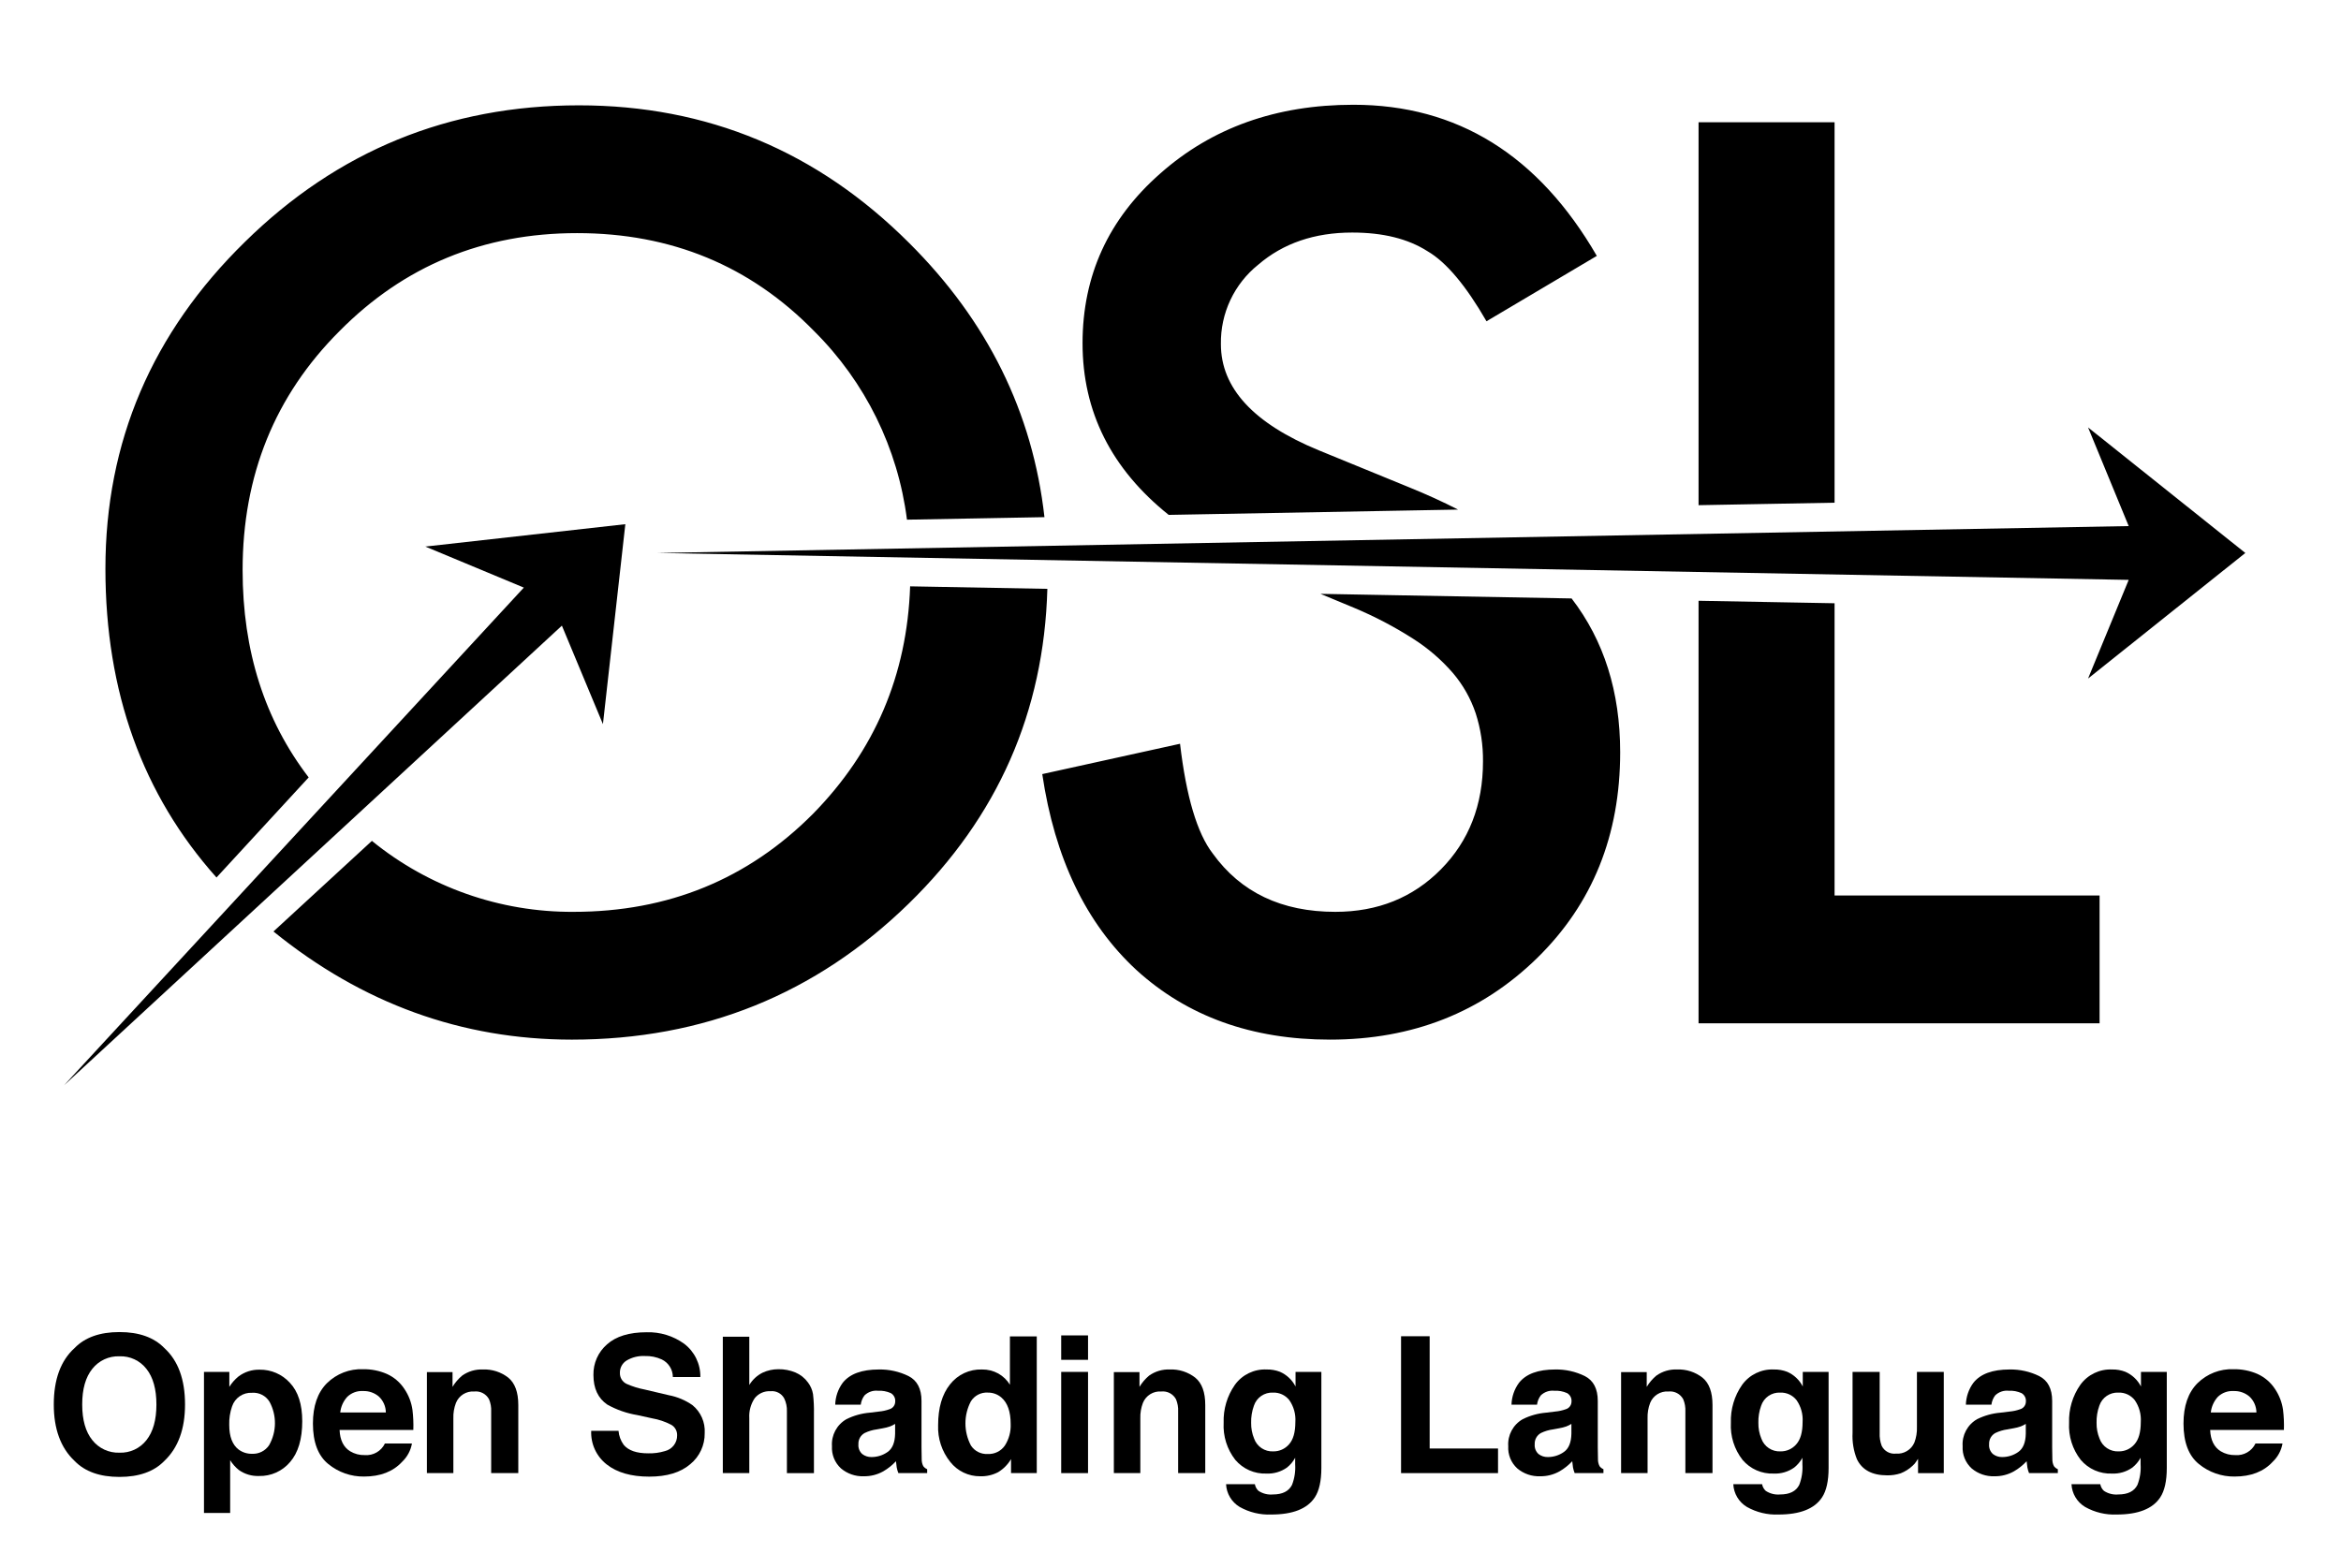
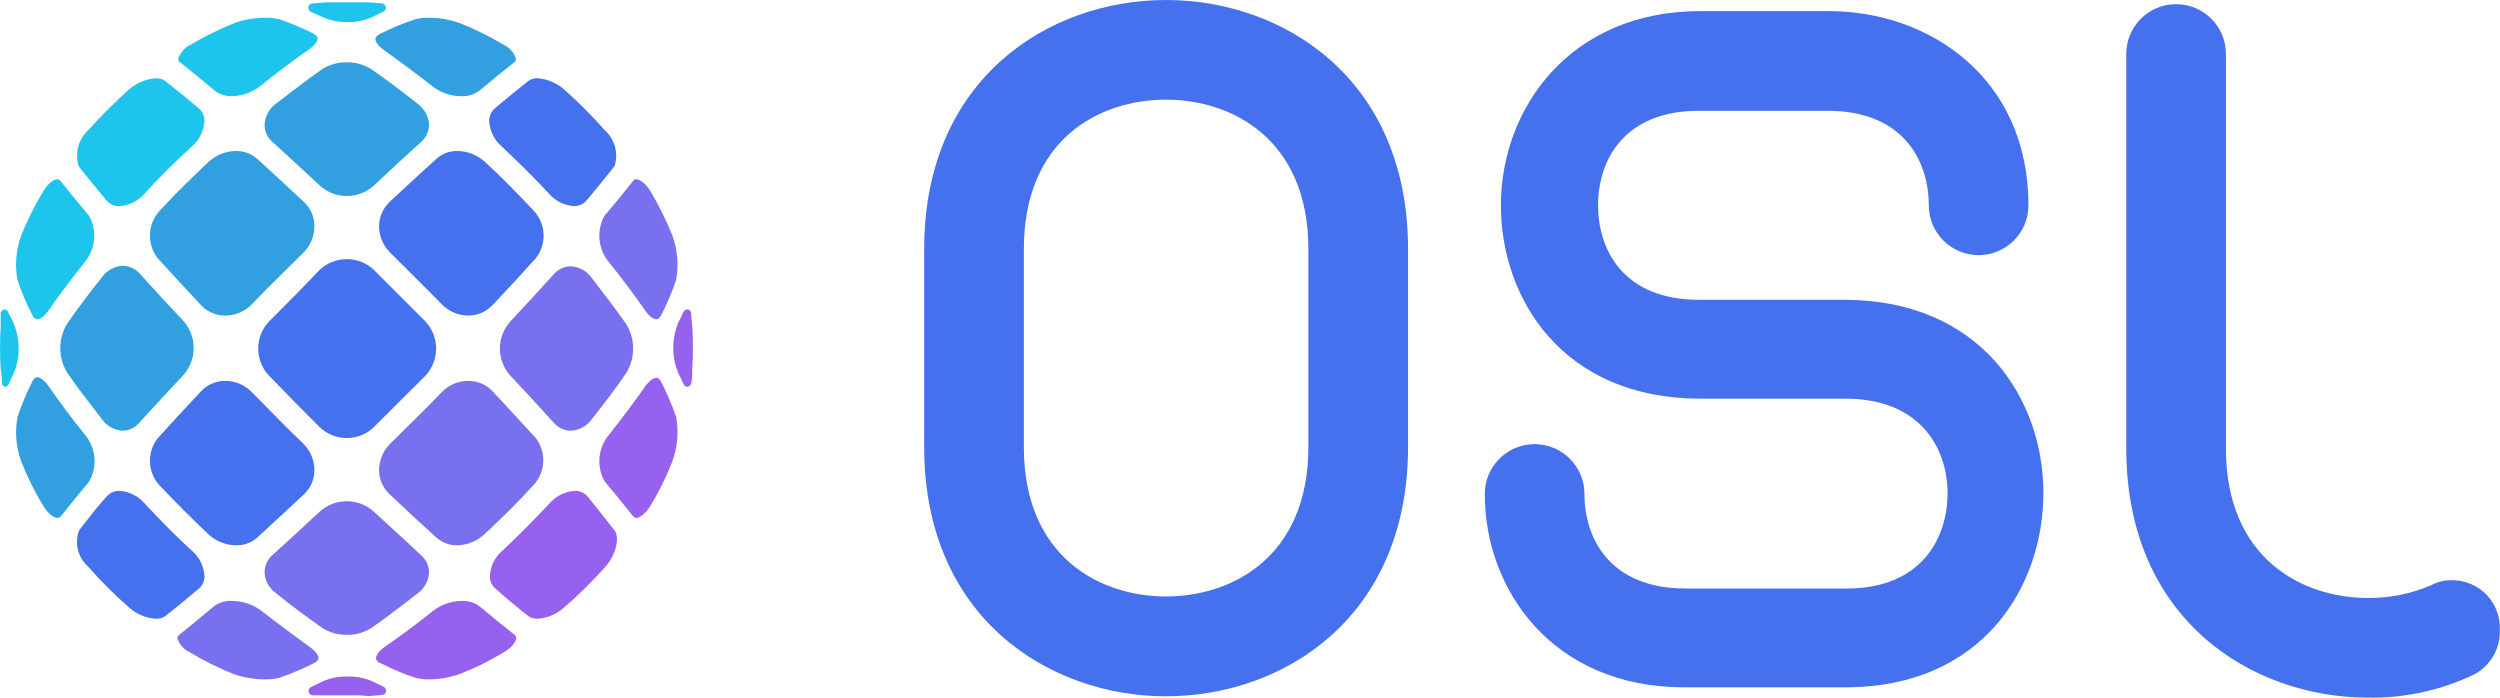
- <svg xmlns="http://www.w3.org/2000/svg" id="Layer_2" data-name="Layer 2" viewBox="0 0 512 343">
-   <polygon points="143.787 120.977 465.568 126.863 456.679 148.447 491.074 120.977 456.679 93.509 465.568 115.092 143.787 120.977" />
-   <path d="M255.606,112.644l63.284-1.159q-5.013-2.573-10.762-4.903l-19.653-8.047q-21.456-8.819-21.452-23.255a21.794,21.794,0,0,1,8.17-17.375q8.168-7.025,20.553-7.029,10.085,0,16.47,4.087,6.13,3.575,12.895,15.323l24.129-14.303q-19.146-33.067-53.242-33.064-25.28,0-42.254,15.051-16.981,14.927-16.979,37.128Q236.765,97.552,255.606,112.644Zm145.632-85.896H371.492v83.774l29.747-.545ZM53.061,124.733q0-31.121,21.19-52.297,21.196-21.432,51.964-21.435,30.893,0,51.837,21.435a70.637,70.637,0,0,1,20.312,41.256l30.069-.551q-3.864-34.361-29.573-59.966-30.129-30.134-72.261-30.131-42.645,0-73.032,29.877-30.51,29.876-30.511,71.497,0,40.361,24.294,67.556L67.51,170.078Q53.062,151.223,53.061,124.733ZM401.238,195.912V131.978l-29.747-.545v92.438h87.709V195.912Zm-202.184-67.636q-.996,29.15-21.257,49.782-21.325,21.432-52.349,21.43A69.164,69.164,0,0,1,81.339,183.964L59.81,203.786q29.146,23.647,65.255,23.66,43.157,0,73.666-29.742,29.212-28.483,30.338-68.878Zm89.748,1.644,7.455,3.099a84.29,84.29,0,0,1,12.771,6.699,39.667,39.667,0,0,1,8.744,7.527,26.685,26.685,0,0,1,4.975,8.804A33.167,33.167,0,0,1,324.346,166.571q0,14.297-9.191,23.608-9.19,9.31-23.109,9.309-17.623,0-26.814-12.77-5.11-6.638-7.147-24.001l-30.132,6.637q4.083,27.577,20.559,42.83,16.718,15.265,42.387,15.261,27.059,0,45.322-17.881,18.126-17.766,18.127-44.979,0-19.852-10.623-33.66Z" />
-   <polygon points="14.023 237.421 122.891 136.875 131.868 158.423 136.767 114.679 93.022 119.576 114.568 128.553 14.023 237.421" />
-   <path d="M35.937,319.619q-3.393,3.494-9.812,3.494-6.42,0-9.812-3.494-4.551-4.286-4.55-12.352,0-8.227,4.55-12.351,3.393-3.494,9.812-3.494,6.419,0,9.812,3.494,4.53,4.124,4.53,12.351Q40.468,315.333,35.937,319.619Zm-3.911-4.551q2.183-2.742,2.184-7.801,0-5.038-2.184-7.79a7.137,7.137,0,0,0-5.901-2.753,7.232,7.232,0,0,0-5.932,2.742q-2.215,2.742-2.214,7.801,0,5.058,2.214,7.801a7.233,7.233,0,0,0,5.932,2.743A7.148,7.148,0,0,0,32.027,315.068Z" />
-   <path d="M63.395,302.515q2.709,2.864,2.709,8.41,0,5.851-2.648,8.918a8.595,8.595,0,0,1-6.819,3.067,7.152,7.152,0,0,1-4.417-1.32,8.556,8.556,0,0,1-1.881-2.133v11.538H44.612V300.138h5.545v3.271a9.311,9.311,0,0,1,2.004-2.275,7.393,7.393,0,0,1,4.621-1.482A8.754,8.754,0,0,1,63.395,302.515Zm-4.443,4.164a4.119,4.119,0,0,0-3.827-1.971,4.354,4.354,0,0,0-4.372,2.986,11.22,11.22,0,0,0-.616,4.022q0,3.86,2.071,5.424a4.755,4.755,0,0,0,2.915.914,4.237,4.237,0,0,0,3.726-1.869,9.787,9.787,0,0,0,.103-9.507Z" />
-   <path d="M84.617,300.586a9.012,9.012,0,0,1,3.826,3.275,10.889,10.889,0,0,1,1.765,4.578,28.29,28.29,0,0,1,.19,4.395H74.271q.135,3.333,2.315,4.673a5.887,5.887,0,0,0,3.192.832A4.496,4.496,0,0,0,84.185,315.8h5.911a7.228,7.228,0,0,1-2.146,4.002q-2.976,3.23-8.331,3.23a12.07,12.07,0,0,1-7.8-2.725q-3.379-2.725-3.379-8.865,0-5.754,3.051-8.823a10.674,10.674,0,0,1,7.918-3.07A12.61,12.61,0,0,1,84.617,300.586Zm-8.661,5.002a6.011,6.011,0,0,0-1.542,3.427h9.975a4.832,4.832,0,0,0-1.542-3.499,5.078,5.078,0,0,0-3.434-1.193A4.59,4.59,0,0,0,75.956,305.588Z" />
-   <path d="M111.181,301.407q2.175,1.797,2.175,5.962v14.911h-5.932V308.812a6.19,6.19,0,0,0-.464-2.682,3.258,3.258,0,0,0-3.227-1.706,3.999,3.999,0,0,0-4.013,2.499,8.635,8.635,0,0,0-.564,3.372v11.985H93.367V300.178h5.606v3.23a9.805,9.805,0,0,1,2.104-2.458,7.291,7.291,0,0,1,4.511-1.341A8.488,8.488,0,0,1,111.181,301.407Z" />
-   <path d="M135.275,313.037a6.073,6.073,0,0,0,1.141,3.067q1.555,1.849,5.331,1.849a11.463,11.463,0,0,0,3.671-.487,3.486,3.486,0,0,0,2.676-3.474,2.561,2.561,0,0,0-1.311-2.296,14.215,14.215,0,0,0-4.157-1.401l-3.242-.711a20.189,20.189,0,0,1-6.567-2.296q-3.027-2.071-3.027-6.48a8.606,8.606,0,0,1,2.961-6.684q2.961-2.66,8.699-2.661a13.342,13.342,0,0,1,8.174,2.509,8.921,8.921,0,0,1,3.548,7.283H147.16a4.288,4.288,0,0,0-2.416-3.84,8.277,8.277,0,0,0-3.728-.751,7.096,7.096,0,0,0-3.958.975,3.086,3.086,0,0,0-1.479,2.723,2.568,2.568,0,0,0,1.458,2.396,18.073,18.073,0,0,0,3.978,1.239l5.255,1.239a13.377,13.377,0,0,1,5.179,2.174,7.325,7.325,0,0,1,2.677,6.114,8.591,8.591,0,0,1-3.172,6.815q-3.173,2.713-8.963,2.712-5.913,0-9.301-2.671a8.837,8.837,0,0,1-3.388-7.344Z" />
-   <path d="M173.961,300.26a6.504,6.504,0,0,1,2.741,2.176,5.801,5.801,0,0,1,1.112,2.552,31.497,31.497,0,0,1,.203,4.28v13.013H172.105V308.797a5.969,5.969,0,0,0-.605-2.888,3.03,3.03,0,0,0-2.984-1.546,4.094,4.094,0,0,0-3.458,1.535,7.069,7.069,0,0,0-1.179,4.383v11.999H158.089V292.438h5.79V303.002a7.08,7.08,0,0,1,2.902-2.691,8.173,8.173,0,0,1,3.469-.762A9.383,9.383,0,0,1,173.961,300.26Z" />
-   <path d="M192.231,308.812a9.129,9.129,0,0,0,2.312-.508,1.741,1.741,0,0,0,1.249-1.646,1.946,1.946,0,0,0-.958-1.879,6.048,6.048,0,0,0-2.811-.518,3.687,3.687,0,0,0-2.944,1.016,4.185,4.185,0,0,0-.824,2.031h-5.586a8.472,8.472,0,0,1,1.632-4.774q2.306-2.925,7.917-2.925a14.11,14.11,0,0,1,6.488,1.442q2.836,1.443,2.836,5.444v10.157q0,1.056.041,2.56a3.217,3.217,0,0,0,.345,1.544,2.078,2.078,0,0,0,.854.67v.854h-6.297a6.405,6.405,0,0,1-.366-1.26q-.102-.589-.163-1.341a11.953,11.953,0,0,1-2.779,2.215,8.399,8.399,0,0,1-4.25,1.076,7.332,7.332,0,0,1-4.996-1.717,6.102,6.102,0,0,1-1.972-4.865,6.304,6.304,0,0,1,3.172-5.911,14.17,14.17,0,0,1,5.116-1.422Zm3.54,2.702a6.442,6.442,0,0,1-1.123.559,9.456,9.456,0,0,1-1.555.396l-1.318.243a8.662,8.662,0,0,0-2.661.793,2.643,2.643,0,0,0-1.368,2.458,2.566,2.566,0,0,0,.835,2.143,3.173,3.173,0,0,0,2.032.66,6.049,6.049,0,0,0,3.496-1.097q1.599-1.097,1.661-4.002Z" />
-   <path d="M218.341,300.493a7.036,7.036,0,0,1,2.539,2.447V292.377h5.871v29.903H221.124v-3.067a8.164,8.164,0,0,1-2.824,2.864,7.929,7.929,0,0,1-3.941.894,8.228,8.228,0,0,1-6.531-3.139,12.051,12.051,0,0,1-2.651-8.055q0-5.667,2.61-8.918a8.495,8.495,0,0,1,6.978-3.25A7.147,7.147,0,0,1,218.341,300.493Zm1.422,15.774a8.081,8.081,0,0,0,1.28-4.733q0-4.063-2.052-5.811a4.416,4.416,0,0,0-2.925-1.056,4.067,4.067,0,0,0-3.728,1.919,10.353,10.353,0,0,0,.021,9.67,4.089,4.089,0,0,0,3.667,1.839A4.276,4.276,0,0,0,219.763,316.268Z" />
-   <path d="M237.965,297.497h-5.871V292.154h5.871Zm-5.871,2.641h5.871v22.143h-5.871Z" />
-   <path d="M261.428,301.407q2.174,1.797,2.174,5.962v14.911h-5.932V308.812a6.183,6.183,0,0,0-.464-2.682,3.257,3.257,0,0,0-3.227-1.706,4,4,0,0,0-4.013,2.499,8.636,8.636,0,0,0-.564,3.372v11.985h-5.79V300.178h5.606v3.23a9.805,9.805,0,0,1,2.104-2.458,7.294,7.294,0,0,1,4.512-1.341A8.49,8.49,0,0,1,261.428,301.407Z" />
-   <path d="M279.94,300.117a6.953,6.953,0,0,1,3.408,3.21V300.138h5.647v21.005q0,4.286-1.442,6.46-2.479,3.738-9.508,3.738a12.954,12.954,0,0,1-6.927-1.666,6.144,6.144,0,0,1-2.966-4.978h6.297a2.606,2.606,0,0,0,.793,1.463,4.889,4.889,0,0,0,3.148.792q3.127,0,4.185-2.092a10.588,10.588,0,0,0,.691-4.51v-1.422a7.055,7.055,0,0,1-1.788,2.133,7.185,7.185,0,0,1-4.489,1.32,8.496,8.496,0,0,1-6.815-2.996,12.113,12.113,0,0,1-2.55-8.116,13.689,13.689,0,0,1,2.455-8.298,8.107,8.107,0,0,1,6.959-3.362A7.61,7.61,0,0,1,279.94,300.117Zm1.972,15.876q1.396-1.534,1.396-4.886a7.494,7.494,0,0,0-1.325-4.794,4.321,4.321,0,0,0-3.55-1.646,4.183,4.183,0,0,0-4.188,2.864,10.181,10.181,0,0,0-.607,3.758,8.606,8.606,0,0,0,.647,3.434,4.22,4.22,0,0,0,4.208,2.803A4.446,4.446,0,0,0,281.912,315.993Z" />
-   <path d="M306.425,292.337h6.257v24.56h14.951v5.384h-21.208Z" />
-   <path d="M340.141,308.812a9.128,9.128,0,0,0,2.312-.508,1.742,1.742,0,0,0,1.249-1.646,1.945,1.945,0,0,0-.958-1.879,6.048,6.048,0,0,0-2.811-.518,3.69,3.69,0,0,0-2.945,1.016,4.19,4.19,0,0,0-.823,2.031h-5.587a8.48,8.48,0,0,1,1.633-4.774q2.306-2.925,7.916-2.925a14.115,14.115,0,0,1,6.488,1.442q2.836,1.443,2.835,5.444v10.157q0,1.056.041,2.56a3.21,3.21,0,0,0,.346,1.544,2.074,2.074,0,0,0,.853.67v.854H344.393a6.442,6.442,0,0,1-.366-1.26q-.101-.589-.162-1.341a11.946,11.946,0,0,1-2.779,2.215,8.396,8.396,0,0,1-4.25,1.076,7.332,7.332,0,0,1-4.996-1.717,6.103,6.103,0,0,1-1.972-4.865,6.305,6.305,0,0,1,3.172-5.911,14.173,14.173,0,0,1,5.117-1.422Zm3.54,2.702a6.387,6.387,0,0,1-1.122.559,9.469,9.469,0,0,1-1.555.396l-1.317.243a8.674,8.674,0,0,0-2.662.793,2.644,2.644,0,0,0-1.367,2.458,2.567,2.567,0,0,0,.835,2.143,3.174,3.174,0,0,0,2.032.66,6.049,6.049,0,0,0,3.496-1.097q1.6-1.097,1.66-4.002Z" />
-   <path d="M372.366,301.407q2.174,1.797,2.174,5.962v14.911h-5.932V308.812a6.183,6.183,0,0,0-.464-2.682,3.257,3.257,0,0,0-3.227-1.706,3.999,3.999,0,0,0-4.013,2.499,8.644,8.644,0,0,0-.564,3.372v11.985h-5.79V300.178h5.607v3.23a9.795,9.795,0,0,1,2.104-2.458,7.291,7.291,0,0,1,4.511-1.341A8.491,8.491,0,0,1,372.366,301.407Z" />
-   <path d="M390.877,300.117a6.953,6.953,0,0,1,3.408,3.21V300.138H399.933v21.005q0,4.286-1.442,6.46-2.479,3.738-9.508,3.738a12.954,12.954,0,0,1-6.927-1.666,6.144,6.144,0,0,1-2.966-4.978h6.297a2.606,2.606,0,0,0,.793,1.463,4.889,4.889,0,0,0,3.148.792q3.127,0,4.185-2.092a10.588,10.588,0,0,0,.691-4.51v-1.422a7.055,7.055,0,0,1-1.788,2.133,7.185,7.185,0,0,1-4.489,1.32,8.496,8.496,0,0,1-6.815-2.996,12.113,12.113,0,0,1-2.55-8.116,13.689,13.689,0,0,1,2.455-8.298,8.107,8.107,0,0,1,6.959-3.362A7.61,7.61,0,0,1,390.877,300.117Zm1.972,15.876q1.396-1.534,1.396-4.886a7.494,7.494,0,0,0-1.325-4.794,4.321,4.321,0,0,0-3.55-1.646,4.183,4.183,0,0,0-4.188,2.864,10.181,10.181,0,0,0-.607,3.758,8.606,8.606,0,0,0,.647,3.434,4.22,4.22,0,0,0,4.208,2.803A4.446,4.446,0,0,0,392.849,315.993Z" />
-   <path d="M411.106,300.138v13.347a7.011,7.011,0,0,0,.445,2.844,3.075,3.075,0,0,0,3.093,1.687,4.043,4.043,0,0,0,4.043-2.397,8.722,8.722,0,0,0,.565-3.434V300.138h5.871v22.143h-5.627v-3.129q-.082.103-.405.61a4.076,4.076,0,0,1-.77.894,8.037,8.037,0,0,1-2.624,1.666,8.944,8.944,0,0,1-2.968.446q-4.901,0-6.604-3.534a13.561,13.561,0,0,1-.952-5.749V300.138Z" />
-   <path d="M439.52,308.812a9.128,9.128,0,0,0,2.312-.508,1.742,1.742,0,0,0,1.249-1.646,1.945,1.945,0,0,0-.958-1.879,6.048,6.048,0,0,0-2.811-.518,3.69,3.69,0,0,0-2.945,1.016,4.19,4.19,0,0,0-.823,2.031h-5.587a8.48,8.48,0,0,1,1.633-4.774q2.306-2.925,7.916-2.925a14.115,14.115,0,0,1,6.488,1.442q2.836,1.443,2.835,5.444v10.157q0,1.056.041,2.56a3.21,3.21,0,0,0,.346,1.544,2.074,2.074,0,0,0,.853.67v.854h-6.297a6.441,6.441,0,0,1-.366-1.26q-.101-.589-.162-1.341a11.946,11.946,0,0,1-2.779,2.215,8.396,8.396,0,0,1-4.25,1.076,7.332,7.332,0,0,1-4.996-1.717,6.103,6.103,0,0,1-1.972-4.865,6.305,6.305,0,0,1,3.172-5.911,14.173,14.173,0,0,1,5.117-1.422Zm3.54,2.702a6.387,6.387,0,0,1-1.122.559,9.469,9.469,0,0,1-1.555.396l-1.317.243a8.674,8.674,0,0,0-2.662.793,2.644,2.644,0,0,0-1.367,2.458,2.567,2.567,0,0,0,.835,2.143,3.174,3.174,0,0,0,2.032.66,6.049,6.049,0,0,0,3.496-1.097q1.6-1.097,1.66-4.002Z" />
-   <path d="M464.843,300.117a6.953,6.953,0,0,1,3.408,3.21V300.138h5.647v21.005q0,4.286-1.442,6.46-2.479,3.738-9.508,3.738a12.954,12.954,0,0,1-6.927-1.666,6.144,6.144,0,0,1-2.966-4.978H459.353a2.606,2.606,0,0,0,.793,1.463,4.889,4.889,0,0,0,3.148.792q3.127,0,4.185-2.092a10.588,10.588,0,0,0,.691-4.51v-1.422a7.055,7.055,0,0,1-1.788,2.133,7.185,7.185,0,0,1-4.489,1.32,8.496,8.496,0,0,1-6.815-2.996,12.113,12.113,0,0,1-2.55-8.116,13.689,13.689,0,0,1,2.455-8.298,8.107,8.107,0,0,1,6.959-3.362A7.61,7.61,0,0,1,464.843,300.117Zm1.972,15.876q1.396-1.534,1.396-4.886a7.494,7.494,0,0,0-1.325-4.794,4.321,4.321,0,0,0-3.55-1.646,4.183,4.183,0,0,0-4.188,2.864,10.181,10.181,0,0,0-.607,3.758,8.606,8.606,0,0,0,.647,3.434,4.22,4.22,0,0,0,4.208,2.803A4.446,4.446,0,0,0,466.815,315.993Z" />
-   <path d="M493.731,300.586a9.009,9.009,0,0,1,3.826,3.275,10.889,10.889,0,0,1,1.765,4.578,28.414,28.414,0,0,1,.19,4.395H483.385q.135,3.333,2.315,4.673a5.888,5.888,0,0,0,3.192.832,4.496,4.496,0,0,0,4.406-2.539h5.911a7.236,7.236,0,0,1-2.146,4.002q-2.975,3.23-8.331,3.23a12.067,12.067,0,0,1-7.799-2.725q-3.379-2.725-3.379-8.865,0-5.754,3.05-8.823a10.675,10.675,0,0,1,7.919-3.07A12.611,12.611,0,0,1,493.731,300.586Zm-8.661,5.002a6.018,6.018,0,0,0-1.543,3.427h9.975a4.832,4.832,0,0,0-1.542-3.499,5.077,5.077,0,0,0-3.434-1.193A4.589,4.589,0,0,0,485.07,305.588Z" />
+ <svg xmlns="http://www.w3.org/2000/svg" viewBox="0 0 150.51 41.97">
+   <defs>
+     <style>.cls-1{fill:#1dc5ed;}.cls-2{fill:#9661ee;}.cls-3{fill:#319fe0;}.cls-4{fill:#4570ee;}.cls-5{fill:#7870ee;}</style>
+   </defs>
+   <g id="Layer_2" data-name="Layer 2">
+     <g id="Layer_1-2" data-name="Layer 1">
+       <path class="cls-1" d="M2.24,19.22c-.15,0-.26-.17-.31-.28a15,15,0,0,1-.88-2.09,5.11,5.11,0,0,1,.23-2.68,17.85,17.85,0,0,1,1.31-2.63c.3-.52.66-.75.87-.75,0,0,.1,0,.19.11.5.63,1.07,1.34,1.71,2.09a2.48,2.48,0,0,1-.29,2.83c-.79,1-1.52,1.95-2.16,2.89C2.64,19.09,2.38,19.22,2.24,19.22Z" />
+       <path class="cls-1" d="M7.19,12.41a1,1,0,0,1-.76-.32c-.62-.73-1.18-1.43-1.68-2.06a2.08,2.08,0,0,1,.57-2.2A30.45,30.45,0,0,1,7.73,5.42a2.74,2.74,0,0,1,1.66-.71.91.91,0,0,1,.54.15c.63.5,1.32,1.06,2.05,1.67a1,1,0,0,1,.33.72,2.16,2.16,0,0,1-.74,1.55c-1,.92-2,1.89-2.88,2.87A2.16,2.16,0,0,1,7.19,12.41Z" />
+       <path class="cls-1" d="M14,5.79a1.67,1.67,0,0,1-1.06-.32c-.75-.63-1.45-1.21-2.1-1.72a.22.22,0,0,1-.11-.21,1.41,1.41,0,0,1,.75-.85,19.1,19.1,0,0,1,2.65-1.31,5.67,5.67,0,0,1,1.86-.31,3.23,3.23,0,0,1,.83.09A16.27,16.27,0,0,1,18.83,2c.11.06.28.16.29.3s-.12.4-.52.68c-.93.64-1.9,1.37-2.88,2.16A2.89,2.89,0,0,1,14,5.79Z" />
+       <path class="cls-1" d="M20.88,1.33A3.55,3.55,0,0,1,19.35,1L18.71.71a.26.26,0,0,1-.15-.28.26.26,0,0,1,.23-.22l.83-.07c.36,0,.76,0,1.19,0l1.33,0L23,.2a.26.26,0,0,1,.23.22.26.26,0,0,1-.15.28c-.21.1-.43.2-.65.32A3.46,3.46,0,0,1,20.88,1.33Z" />
+       <path class="cls-2" d="M21,41.86c-.43,0-.88,0-1.33,0l-.85,0a.27.27,0,0,1-.24-.22.26.26,0,0,1,.15-.28l.66-.32a3.43,3.43,0,0,1,1.54-.31,3.41,3.41,0,0,1,1.53.31l.63.3a.27.27,0,0,1,.15.29.26.26,0,0,1-.23.21l-.83.07C21.8,41.85,21.41,41.86,21,41.86Z" />
+       <path class="cls-1" d="M.32,23.29a.27.27,0,0,1-.21-.24c0-.26,0-.53-.07-.82a21.12,21.12,0,0,1,0-2.52c0-.33,0-.6,0-.84a.27.27,0,0,1,.22-.24h0a.25.25,0,0,1,.23.16l.32.65a3.9,3.9,0,0,1,0,3.07c-.1.22-.21.43-.3.64a.28.28,0,0,1-.24.15Z" />
+       <path class="cls-2" d="M41.4,23.29a.27.27,0,0,1-.24-.15c-.1-.22-.2-.44-.32-.66a4,4,0,0,1,0-3.07c.11-.21.21-.42.31-.63a.26.26,0,0,1,.24-.16h0a.26.26,0,0,1,.22.23c0,.26.05.54.07.83a21,21,0,0,1,0,2.51c0,.34,0,.6-.06.85a.27.27,0,0,1-.21.24Z" />
+       <path class="cls-3" d="M3.46,31.18c-.21,0-.57-.24-.87-.75a17.1,17.1,0,0,1-1.31-2.65,5,5,0,0,1-.22-2.69A14.92,14.92,0,0,1,1.93,23c.05-.11.16-.29.31-.29s.4.14.67.52c.64.92,1.36,1.89,2.15,2.88A2.47,2.47,0,0,1,5.36,29c-.64.76-1.21,1.47-1.71,2.1C3.56,31.18,3.49,31.18,3.46,31.18Z" />
+       <path class="cls-3" d="M7.41,25.93a1.62,1.62,0,0,1-1.25-.66c-.77-1-1.48-1.91-2.1-2.81a2.82,2.82,0,0,1,0-3c.62-.89,1.33-1.84,2.1-2.8A1.63,1.63,0,0,1,7.42,16a1.41,1.41,0,0,1,1,.48c.82.91,1.7,1.87,2.63,2.85a2.46,2.46,0,0,1,0,3.24q-1.39,1.48-2.64,2.85A1.34,1.34,0,0,1,7.41,25.93Z" />
+       <path class="cls-3" d="M13.57,19a2,2,0,0,1-1.47-.63c-.93-1-1.8-1.93-2.62-2.84a2.21,2.21,0,0,1,.23-2.94c.91-1,1.86-1.91,2.82-2.82a2.49,2.49,0,0,1,1.68-.68,1.86,1.86,0,0,1,1.26.46c.9.82,1.85,1.69,2.83,2.61a2,2,0,0,1,.63,1.44,2.26,2.26,0,0,1-.69,1.64c-1,1-2.06,2-3.07,3.07A2.27,2.27,0,0,1,13.57,19Z" />
+       <path class="cls-3" d="M20.88,11.8a2.38,2.38,0,0,1-1.62-.62c-1-.93-1.94-1.81-2.85-2.63a1.34,1.34,0,0,1-.48-1.07,1.68,1.68,0,0,1,.66-1.22c1-.77,1.91-1.47,2.81-2.1a2.76,2.76,0,0,1,1.48-.41,2.68,2.68,0,0,1,1.48.42c.9.62,1.84,1.33,2.8,2.09a1.69,1.69,0,0,1,.67,1.22,1.4,1.4,0,0,1-.48,1.07c-.91.82-1.87,1.7-2.85,2.63A2.4,2.4,0,0,1,20.88,11.8Z" />
+       <path class="cls-3" d="M27.8,5.79A2.86,2.86,0,0,1,26,5.17c-1-.79-2-1.52-2.89-2.16-.39-.28-.52-.54-.51-.68s.18-.24.28-.29A14.81,14.81,0,0,1,25,1.16a2.92,2.92,0,0,1,.81-.09,5.57,5.57,0,0,1,1.87.32,17.77,17.77,0,0,1,2.63,1.3,1.37,1.37,0,0,1,.75.85.24.24,0,0,1-.11.22c-.64.5-1.34,1.07-2.09,1.7A1.65,1.65,0,0,1,27.8,5.79Z" />
+       <path class="cls-4" d="M9.39,37.25a2.68,2.68,0,0,1-1.66-.71,27.41,27.41,0,0,1-2.41-2.41,2,2,0,0,1-.56-2.2c.48-.62,1-1.31,1.67-2.05a1,1,0,0,1,.76-.33,2.2,2.2,0,0,1,1.5.74c.93,1,1.9,2,2.88,2.88a2.16,2.16,0,0,1,.74,1.55.94.94,0,0,1-.33.71c-.74.63-1.43,1.19-2.05,1.68A.91.91,0,0,1,9.39,37.25Z" />
+       <path class="cls-4" d="M14.21,32.83a2.49,2.49,0,0,1-1.68-.68c-.95-.9-1.9-1.85-2.82-2.82a2.2,2.2,0,0,1-.22-2.94c.81-.9,1.69-1.85,2.61-2.83a2,2,0,0,1,1.47-.63,2.23,2.23,0,0,1,1.6.69c1,1,2,2.06,3.07,3.07a2.26,2.26,0,0,1,.69,1.63,2,2,0,0,1-.63,1.44c-1,.92-1.93,1.8-2.83,2.62A1.85,1.85,0,0,1,14.21,32.83Z" />
+       <path class="cls-4" d="M20.88,26.37a2.36,2.36,0,0,1-1.66-.68q-1.53-1.52-3-3.05a2.37,2.37,0,0,1,0-3.31c1-1,2-2,3-3.06a2.38,2.38,0,0,1,1.66-.67,2.36,2.36,0,0,1,1.65.67l3.06,3.06a2.39,2.39,0,0,1,0,3.31c-1,1-2,2-3.06,3.05A2.32,2.32,0,0,1,20.88,26.37Z" />
+       <path class="cls-4" d="M28.19,19a2.24,2.24,0,0,1-1.6-.69q-1.53-1.55-3.08-3.08a2.26,2.26,0,0,1-.69-1.63,2.06,2.06,0,0,1,.63-1.44c1-.92,1.93-1.8,2.84-2.61a1.84,1.84,0,0,1,1.26-.46,2.49,2.49,0,0,1,1.68.69c1,.91,1.91,1.86,2.82,2.82a2.2,2.2,0,0,1,.22,2.93c-.81.91-1.69,1.86-2.61,2.83A2,2,0,0,1,28.19,19Z" />
+       <path class="cls-4" d="M34.57,12.41a2.16,2.16,0,0,1-1.51-.74c-.92-1-1.89-1.94-2.87-2.87a2.16,2.16,0,0,1-.74-1.55,1,1,0,0,1,.32-.71c.72-.61,1.42-1.18,2.06-1.68a.91.91,0,0,1,.54-.15A2.76,2.76,0,0,1,34,5.42a29,29,0,0,1,2.41,2.42A2.06,2.06,0,0,1,37,10c-.5.63-1.07,1.33-1.67,2.05A1,1,0,0,1,34.57,12.41Z" />
+       <path class="cls-5" d="M15.94,40.9a5.89,5.89,0,0,1-1.88-.32,17.85,17.85,0,0,1-2.63-1.31,1.38,1.38,0,0,1-.75-.85c0-.06,0-.12.12-.21.62-.5,1.33-1.07,2.08-1.71A1.66,1.66,0,0,1,14,36.18a2.89,2.89,0,0,1,1.77.62c1,.78,2,1.51,2.89,2.16.39.27.52.54.51.68s-.18.24-.28.29a16.1,16.1,0,0,1-2.09.88A3,3,0,0,1,15.94,40.9Z" />
+       <path class="cls-5" d="M20.88,38.22a2.65,2.65,0,0,1-1.48-.42c-.91-.63-1.85-1.33-2.8-2.1a1.62,1.62,0,0,1-.67-1.21,1.37,1.37,0,0,1,.48-1.08c.91-.82,1.86-1.7,2.85-2.62a2.43,2.43,0,0,1,3.23,0c1,.93,2,1.81,2.86,2.64a1.37,1.37,0,0,1,.48,1.07,1.65,1.65,0,0,1-.67,1.21c-1,.77-1.9,1.48-2.81,2.1A2.62,2.62,0,0,1,20.88,38.22Z" />
+       <path class="cls-5" d="M27.55,32.83a1.84,1.84,0,0,1-1.26-.45c-.91-.82-1.86-1.7-2.83-2.62a2,2,0,0,1-.64-1.44,2.3,2.3,0,0,1,.69-1.63c1-1,2.06-2,3.07-3.07a2.23,2.23,0,0,1,1.61-.69,2,2,0,0,1,1.47.63c.92,1,1.8,1.93,2.61,2.83A2.21,2.21,0,0,1,32,29.33c-.9,1-1.85,1.91-2.82,2.82A2.49,2.49,0,0,1,27.55,32.83Z" />
+       <path class="cls-5" d="M34.34,25.93a1.36,1.36,0,0,1-1-.48c-.82-.91-1.7-1.86-2.63-2.85a2.43,2.43,0,0,1,0-3.23c.93-1,1.81-1.95,2.63-2.86a1.39,1.39,0,0,1,1-.48,1.64,1.64,0,0,1,1.26.67c.77,1,1.47,1.91,2.1,2.81a2.82,2.82,0,0,1,0,2.95c-.62.91-1.33,1.85-2.09,2.8A1.64,1.64,0,0,1,34.34,25.93Z" />
+       <path class="cls-5" d="M39.52,19.22c-.15,0-.4-.13-.67-.51-.64-.93-1.37-1.9-2.16-2.89a2.49,2.49,0,0,1-.3-2.83c.64-.74,1.21-1.45,1.72-2.09a.21.21,0,0,1,.19-.11c.2,0,.57.23.87.74a19.1,19.1,0,0,1,1.31,2.65,5.12,5.12,0,0,1,.22,2.69,15.13,15.13,0,0,1-.87,2.06C39.77,19.05,39.66,19.22,39.52,19.22Z" />
+       <path class="cls-2" d="M25.82,40.9a2.77,2.77,0,0,1-.83-.1,14,14,0,0,1-2.06-.87c-.11,0-.28-.15-.29-.29s.12-.41.51-.69c.93-.63,1.9-1.36,2.89-2.15a2.86,2.86,0,0,1,1.76-.62,1.65,1.65,0,0,1,1.07.32c.74.63,1.45,1.2,2.1,1.71.1.09.11.15.1.21,0,.22-.25.56-.74.85a17.1,17.1,0,0,1-2.65,1.31A5.72,5.72,0,0,1,25.82,40.9Z" />
+       <path class="cls-2" d="M32.37,37.25a.9.9,0,0,1-.55-.15c-.62-.48-1.31-1.05-2-1.67a.94.94,0,0,1-.33-.71,2.12,2.12,0,0,1,.74-1.55c1-.94,1.95-1.9,2.87-2.88a2.2,2.2,0,0,1,1.51-.74,1,1,0,0,1,.75.32Q36.27,31,37,31.94c.3.38.14,1.39-.56,2.19A27.52,27.52,0,0,1,34,36.54,2.65,2.65,0,0,1,32.37,37.25Z" />
+       <path class="cls-2" d="M38.3,31.18s-.11,0-.2-.12c-.5-.63-1.07-1.33-1.7-2.08a2.48,2.48,0,0,1,.29-2.84c.79-1,1.51-1.95,2.16-2.89.27-.37.53-.51.67-.51s.25.18.3.28a15.77,15.77,0,0,1,.89,2.1,5.15,5.15,0,0,1-.24,2.68,16.82,16.82,0,0,1-1.3,2.63C38.87,30.94,38.5,31.18,38.3,31.18Z" />
+       <path class="cls-4" d="M70.2,41.92c-7,0-14.56-4.7-14.56-15V15c0-10.3,7.54-15,14.56-15S84.77,4.7,84.77,15V26.91C84.77,37.22,77.22,41.92,70.2,41.92ZM70.2,6c-4,0-8.56,2.36-8.56,9V26.91c0,6.65,4.61,9,8.56,9s8.57-2.36,8.57-9V15C78.77,8.36,74.15,6,70.2,6Z" />
+       <path class="cls-4" d="M111.1,41.38h-9.71c-7.9,0-12-5.85-12-11.64a3,3,0,0,1,6,0c0,2.75,1.6,5.69,6.08,5.69h9.71c4.48,0,6.07-3,6.07-5.74S115.58,24,111.1,24h-8.74c-8.26,0-12-6-12-11.64,0-5.81,4.14-11.69,12-11.69h7.76c6,0,12,4,12,11.69a3,3,0,0,1-6,0c0-2.75-1.6-5.69-6.08-5.69h-7.76c-4.48,0-6.07,2.94-6.07,5.69s1.59,5.69,6.07,5.69h8.74c8.26,0,12,6,12,11.63S119.36,41.38,111.1,41.38Z" />
+       <path class="cls-4" d="M142.57,42c-7,0-14.56-4.7-14.56-15V3.25a3,3,0,0,1,6,0V27c0,6.65,4.61,9,8.56,9a9.45,9.45,0,0,0,3.8-.77,2.57,2.57,0,0,1,1.28-.3,2.87,2.87,0,0,1,2.85,3A2.93,2.93,0,0,1,149,40.58,14.19,14.19,0,0,1,142.57,42Z" />
+     </g>
+   </g>
</svg>
